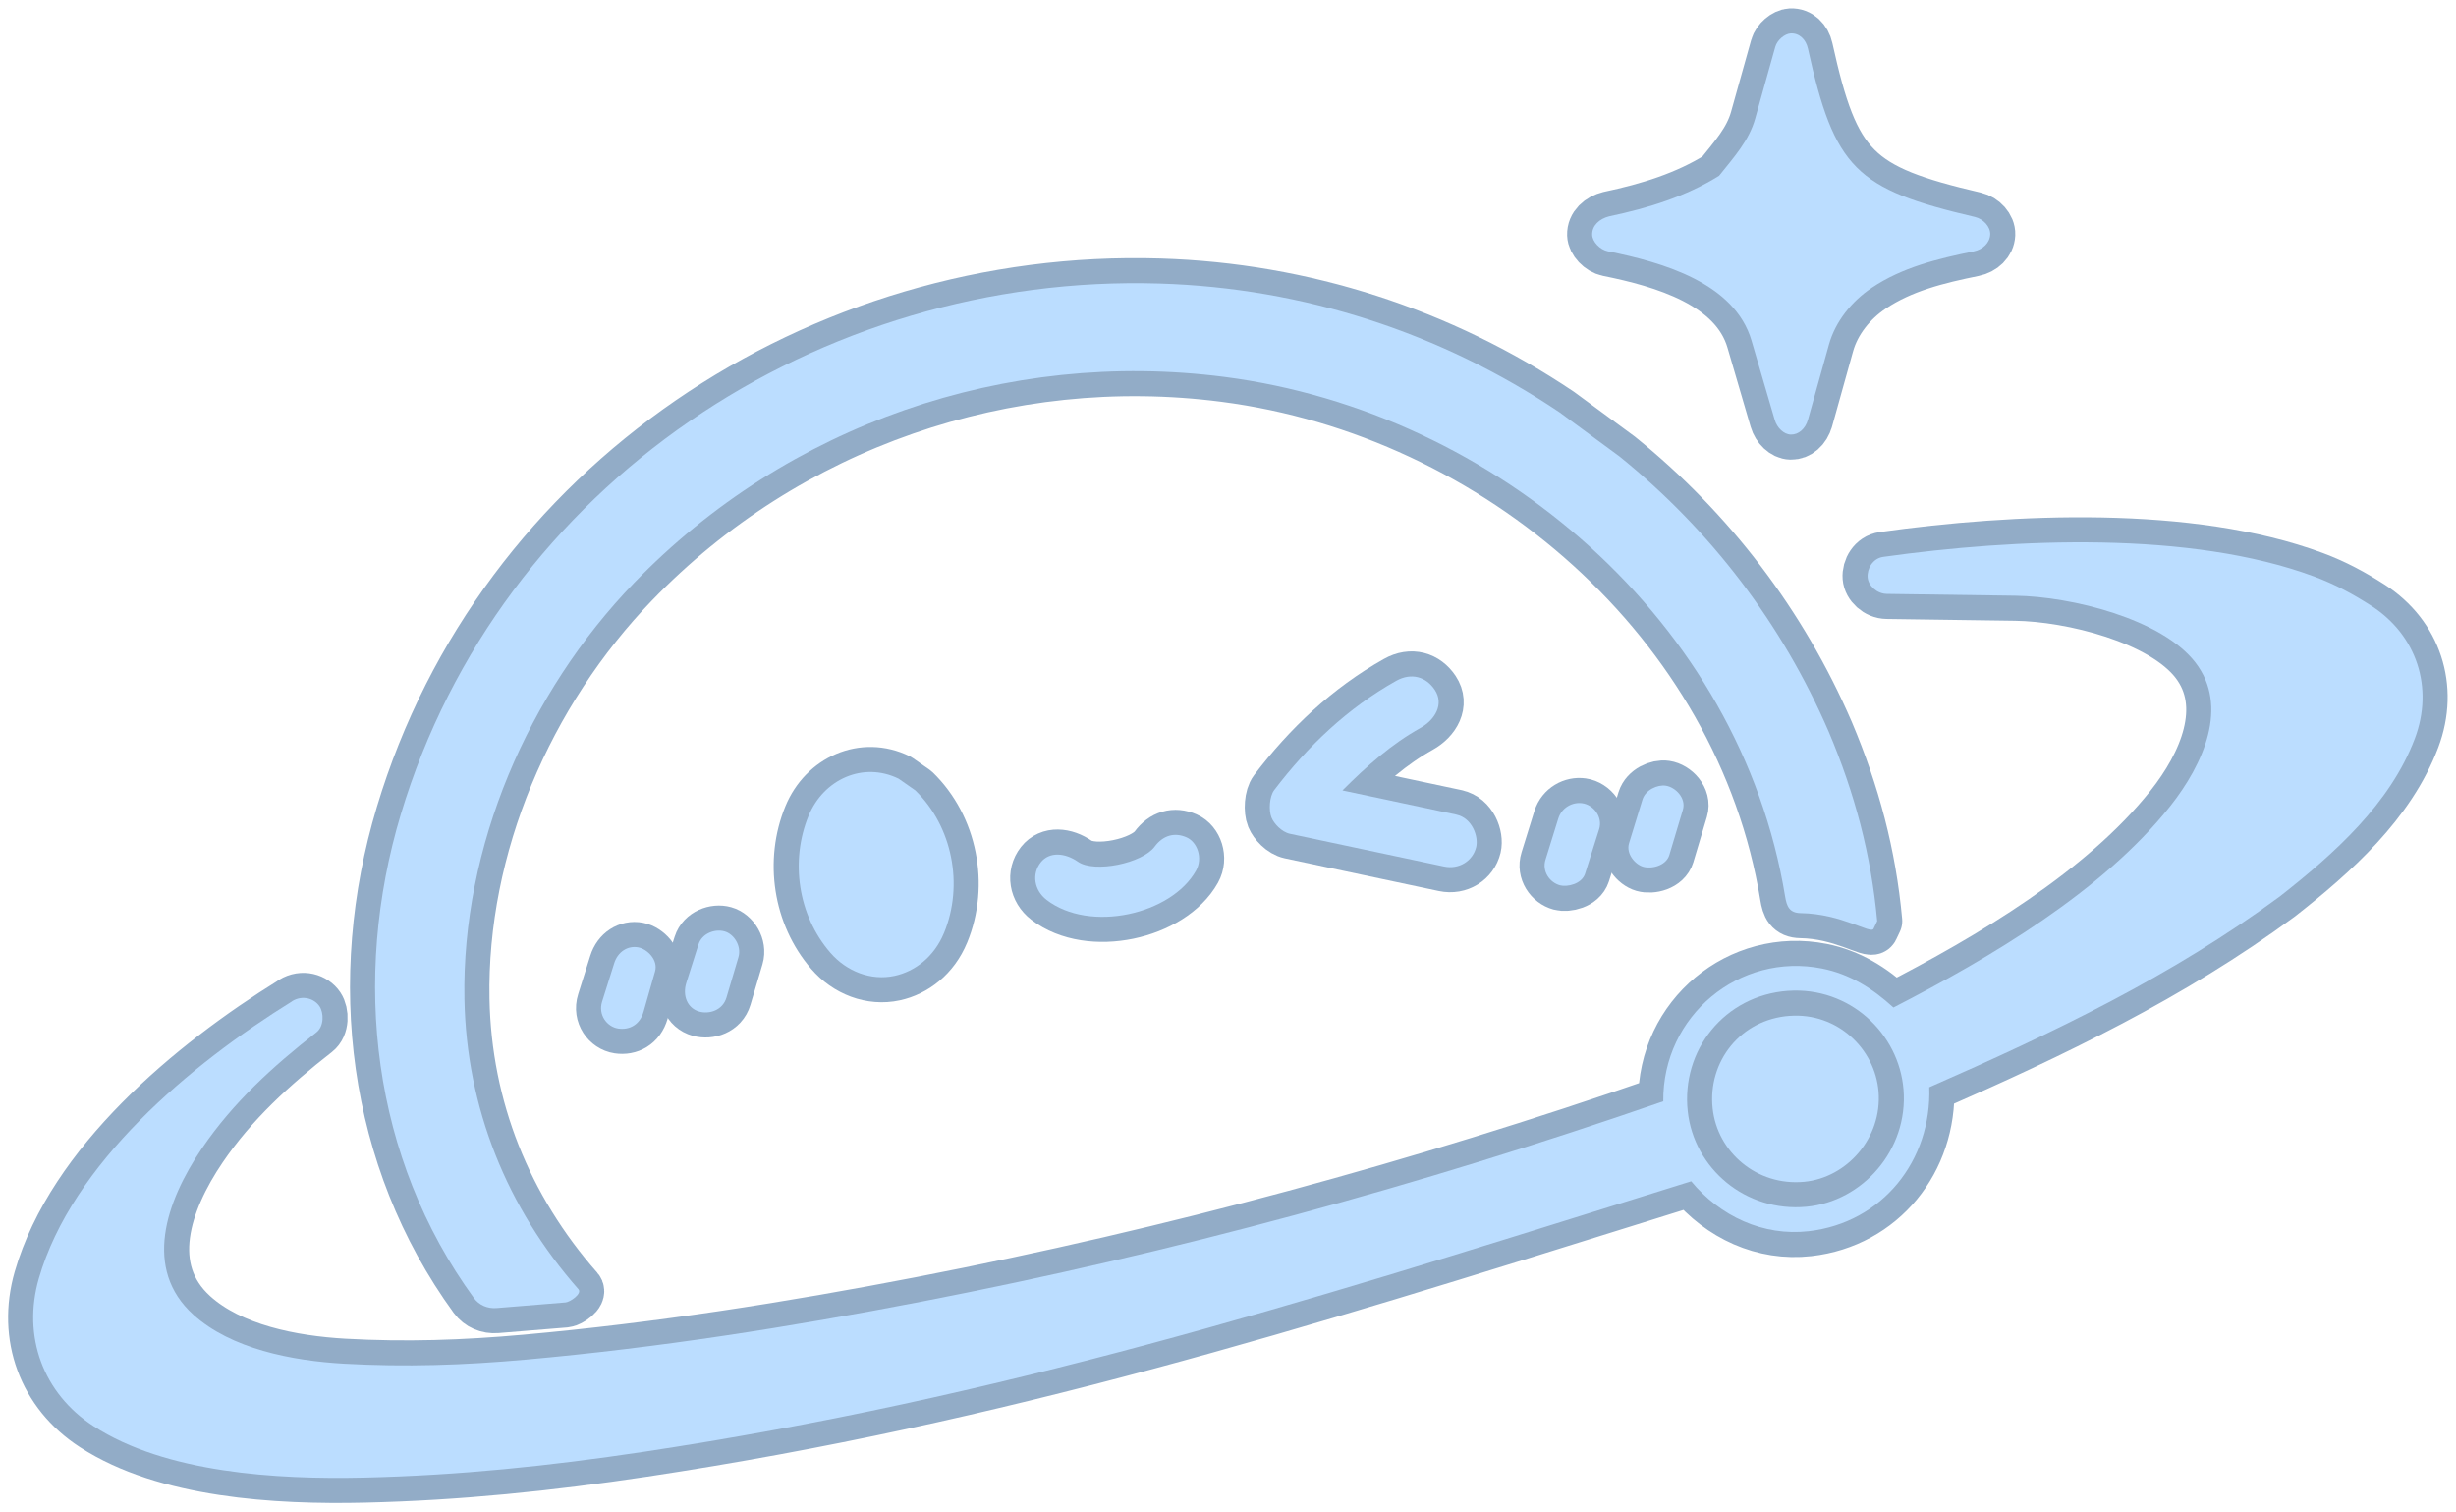
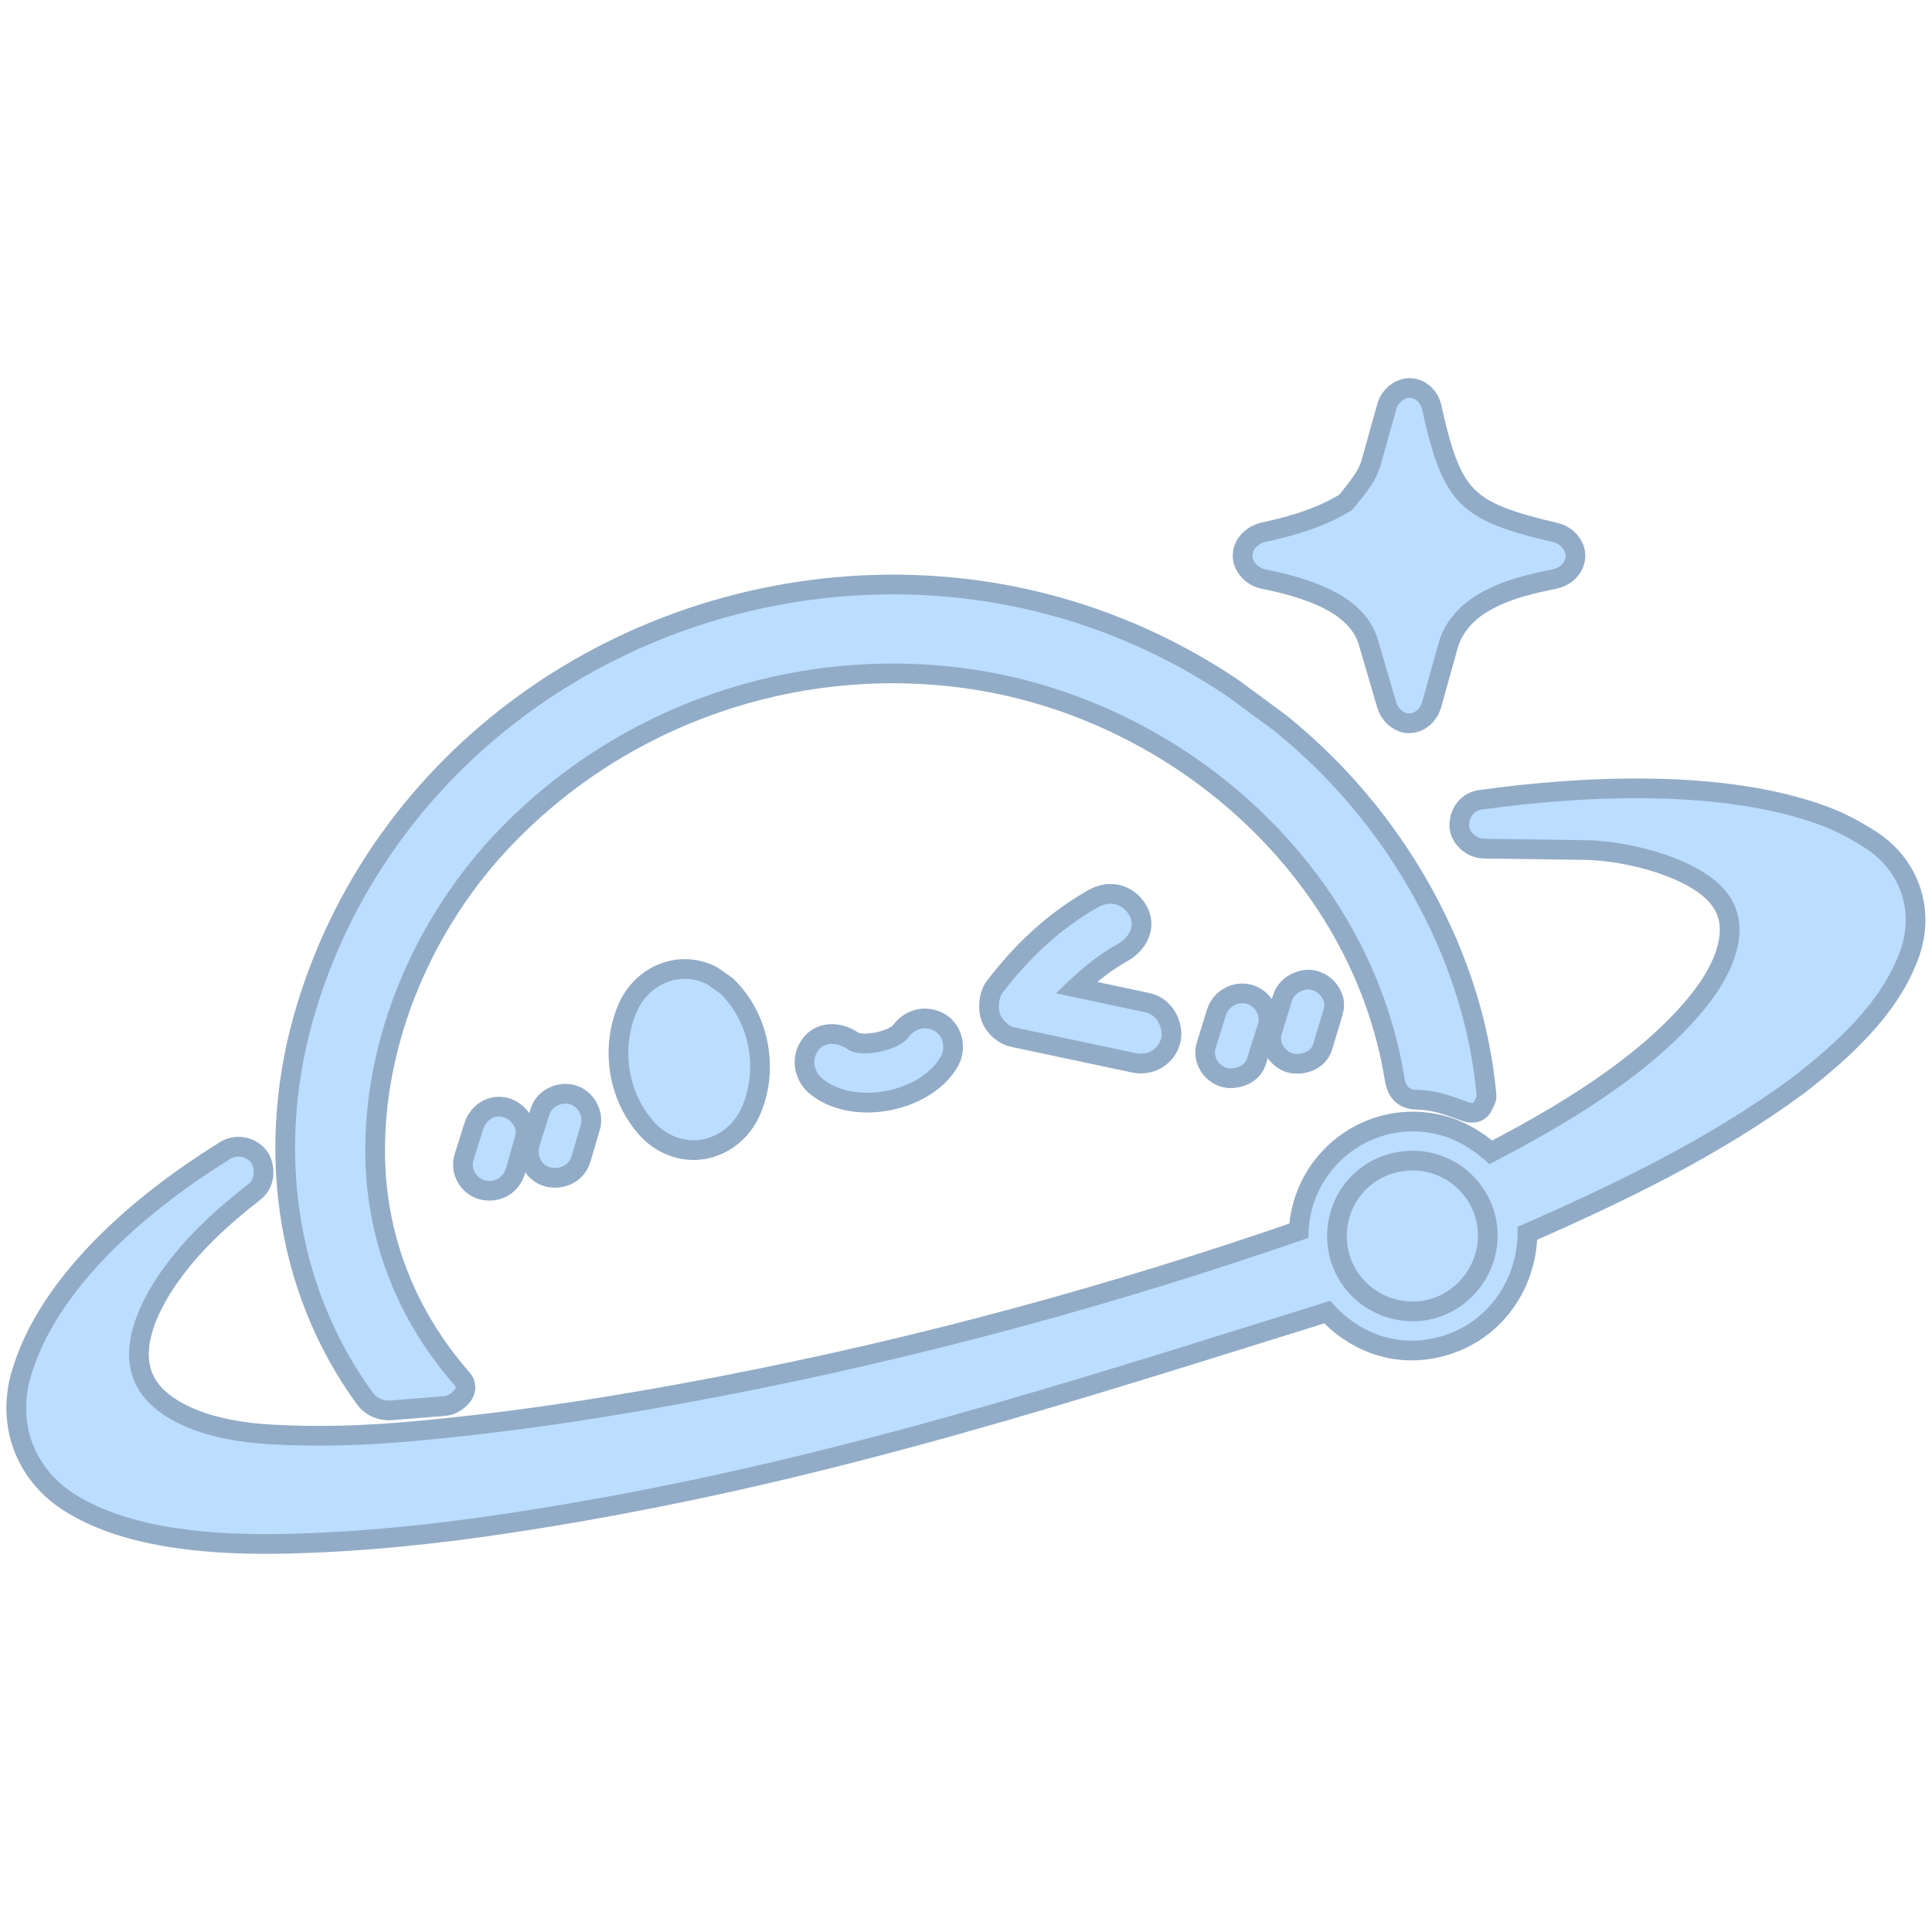
- <svg xmlns="http://www.w3.org/2000/svg" viewBox="185.29 315.21 882.11 542.78" role="img" aria-label="汤密">
+ <svg xmlns="http://www.w3.org/2000/svg" width="256" height="256" viewBox="185.29 145.545 882.11 882.11" role="img" aria-label="汤密">
  <g fill="#BBDDFF" stroke="#92ACC7" stroke-width="18" stroke-linejoin="round" stroke-linecap="round" paint-order="stroke fill">
    <path d="M290.21,674.78c3.74-2.31,7.98-.95,9.84,1.84,1.54,2.31,1.69,7.15-1.12,9.35-15.64,12.2-29.97,25.26-41.12,41.68-13.08,19.26-21.14,43.37-3.08,59.72,13.57,12.28,35.43,16.55,54.17,17.61,21.99,1.23,42.95.54,65.27-1.47,47.8-4.3,94.69-11.66,141.94-20.8,90.66-17.55,178.98-41.59,266.57-71.97-.3-30.73,27.37-53.61,57.03-47.69,9.92,1.98,17.97,7.02,25.64,14,34.71-17.84,75.15-41.76,99.35-72.24,12.08-15.22,21.21-35.95,9.11-51.65s-44.58-23.72-64.68-24l-46.13-.65c-3.65-.05-6.69-3.01-6.92-5.93-.25-3.1,1.82-6.84,5.59-7.37,47.32-6.63,110.32-9.46,154.72,7.03,7.59,2.82,14.03,6.33,20.6,10.55,16.28,10.48,22.54,29.37,15.61,47.7-8.81,23.33-28.86,41.29-48.5,56.69-38.83,28.61-81.13,48.91-125.89,68.51.91,26.27-16.85,48.68-43.33,51.7-16.31,1.86-31.77-5.36-42.17-17.93l-19.74,6.17c-121.92,38.1-228.53,71.73-356.68,91.02-33.64,5.06-66.31,8.44-100.22,9.23-31.6.73-71.32-1.68-97.21-18.49-18.12-11.76-25.61-32.26-19.63-52.99,11.91-41.33,54.48-76.99,90.99-99.58Z" />
    <path d="M828.1,680.04c-17.68,1.28-29.51,16.43-27.69,33.27,1.69,15.69,15.89,27.9,32.81,26.34,15.38-1.42,28.11-15.76,26.78-32.38-1.24-15.46-14.89-28.46-31.89-27.22Z" />
    <path d="M413.07,524.51c-38.21,39.59-61.99,94.85-60.97,149.55.73,39.02,15.21,74.95,40.94,104.17,1.41,1.6-2.98,4.6-4.63,4.74l-24.75,2.02c-3.2.26-6.27-.99-8.16-3.59-36.57-50.27-44.08-114.48-26.23-173.81,35.68-118.64,150.3-194.3,272.54-190.54,51.7,1.59,101.05,17.64,143.66,46.27l21.49,15.82c32.7,26.41,58.43,60.18,75.14,98.85,9.34,22.08,15.23,44.16,17.41,68.01l-1.31,2.77c-.97,2.05-11.34-5.39-26.15-5.62-4.08-.06-5.03-2.42-5.62-6.04-16.13-98.52-103.54-173.88-201.36-186.53-78.22-10.12-157.1,17.06-212,73.94Z" />
    <path d="M834.64,465.95c-.91,3.24-3.36,5.42-6.16,5.34-2.52-.06-4.96-2.49-5.76-5.25l-8.34-28.49c-6.06-20.69-31.82-28.1-51.58-32.08-2.91-.59-5.58-3.48-5.66-5.93-.11-3.32,2.65-5.78,6.09-6.63,14.27-3.02,27.66-7.18,39.5-14.58,5.35-6.72,10.73-12.57,12.96-20.53l7.22-25.77c.69-2.46,3.41-4.71,5.55-4.82,3.11-.15,5.46,2.19,6.17,5.41,9.52,43.15,17.22,50.53,59.99,60.51,3.04.71,5.61,3.54,5.49,6.26-.13,3.06-2.66,5.44-5.95,6.11-12.9,2.62-25.65,5.73-36.55,13.04-7.31,4.9-13.11,12.15-15.42,20.4l-7.54,27Z" />
    <path d="M524.32,650.33c-3.53,8.54-10.41,13.77-17.74,15.35-8.46,1.83-17.24-1.57-23.1-8.36-11.58-13.41-14.46-32.89-7.77-49.15,5.39-13.11,19.64-19.53,32.34-13.29l5.98,4.18c13.33,12.93,17.47,33.95,10.3,51.26Z" />
    <path d="M708.37,607.79c5.66,1.2,8.02,7.84,7.11,11.65-1.18,4.93-6.11,8.13-11.57,6.97l-55.28-11.74c-3.06-.65-5.78-3.69-6.66-5.83-1.04-2.53-.77-7.59.96-9.86,12.1-15.91,26.51-29.53,43.81-39.25,5.47-3.08,10.77-1.44,13.87,3.22,3.41,5.14.14,10.74-5.1,13.67-10.51,5.86-19.08,13.51-28.06,22.46l40.93,8.7Z" />
    <path d="M561.17,638.38c-4.41-3.39-5.41-9.22-2.1-13.43,3.12-3.96,8.76-3.47,13.39-.25,5.94,4.12,23.13.55,27.53-5.42,2.99-4.05,7.14-5.24,11.45-3.35,3.91,1.71,5.93,7.45,3.43,11.94-8.79,15.76-38.15,22.47-53.71,10.51Z" />
    <path d="M754.6,628.98c-1.19,3.75-6.45,4.88-9.01,4.19-3.71-1.01-6.52-5-5.22-9.17l4.6-14.8c1.24-4,5.12-6.01,8.6-5.52,4.02.56,7.48,4.9,6.07,9.35l-5.04,15.96Z" />
    <path d="M784.88,622.24c-1.18,3.94-6.42,5.12-9.39,4.27s-6.25-4.72-5.11-8.44l4.83-15.71c1.08-3.5,5.42-5.41,8.34-4.98,3.52.51,7.43,4.49,6.17,8.67l-4.85,16.19Z" />
    <path d="M446.22,673.47c-1.38,4.64-6.24,6.03-9.74,5.06-4.37-1.2-6.13-5.8-4.69-10.35l4.39-13.83c1.24-3.91,5.86-5.61,9.31-4.65s6.2,5.29,5.02,9.28l-4.29,14.48Z" />
    <path d="M416.42,678.6c-1.34,4.7-5.12,6.59-9.05,6.01-4.13-.61-7.3-5-5.84-9.62l4.36-13.85c1.28-4.08,4.86-6.42,8.69-5.68,3.16.61,7.16,4.48,5.99,8.59l-4.15,14.56Z" />
  </g>
</svg>
